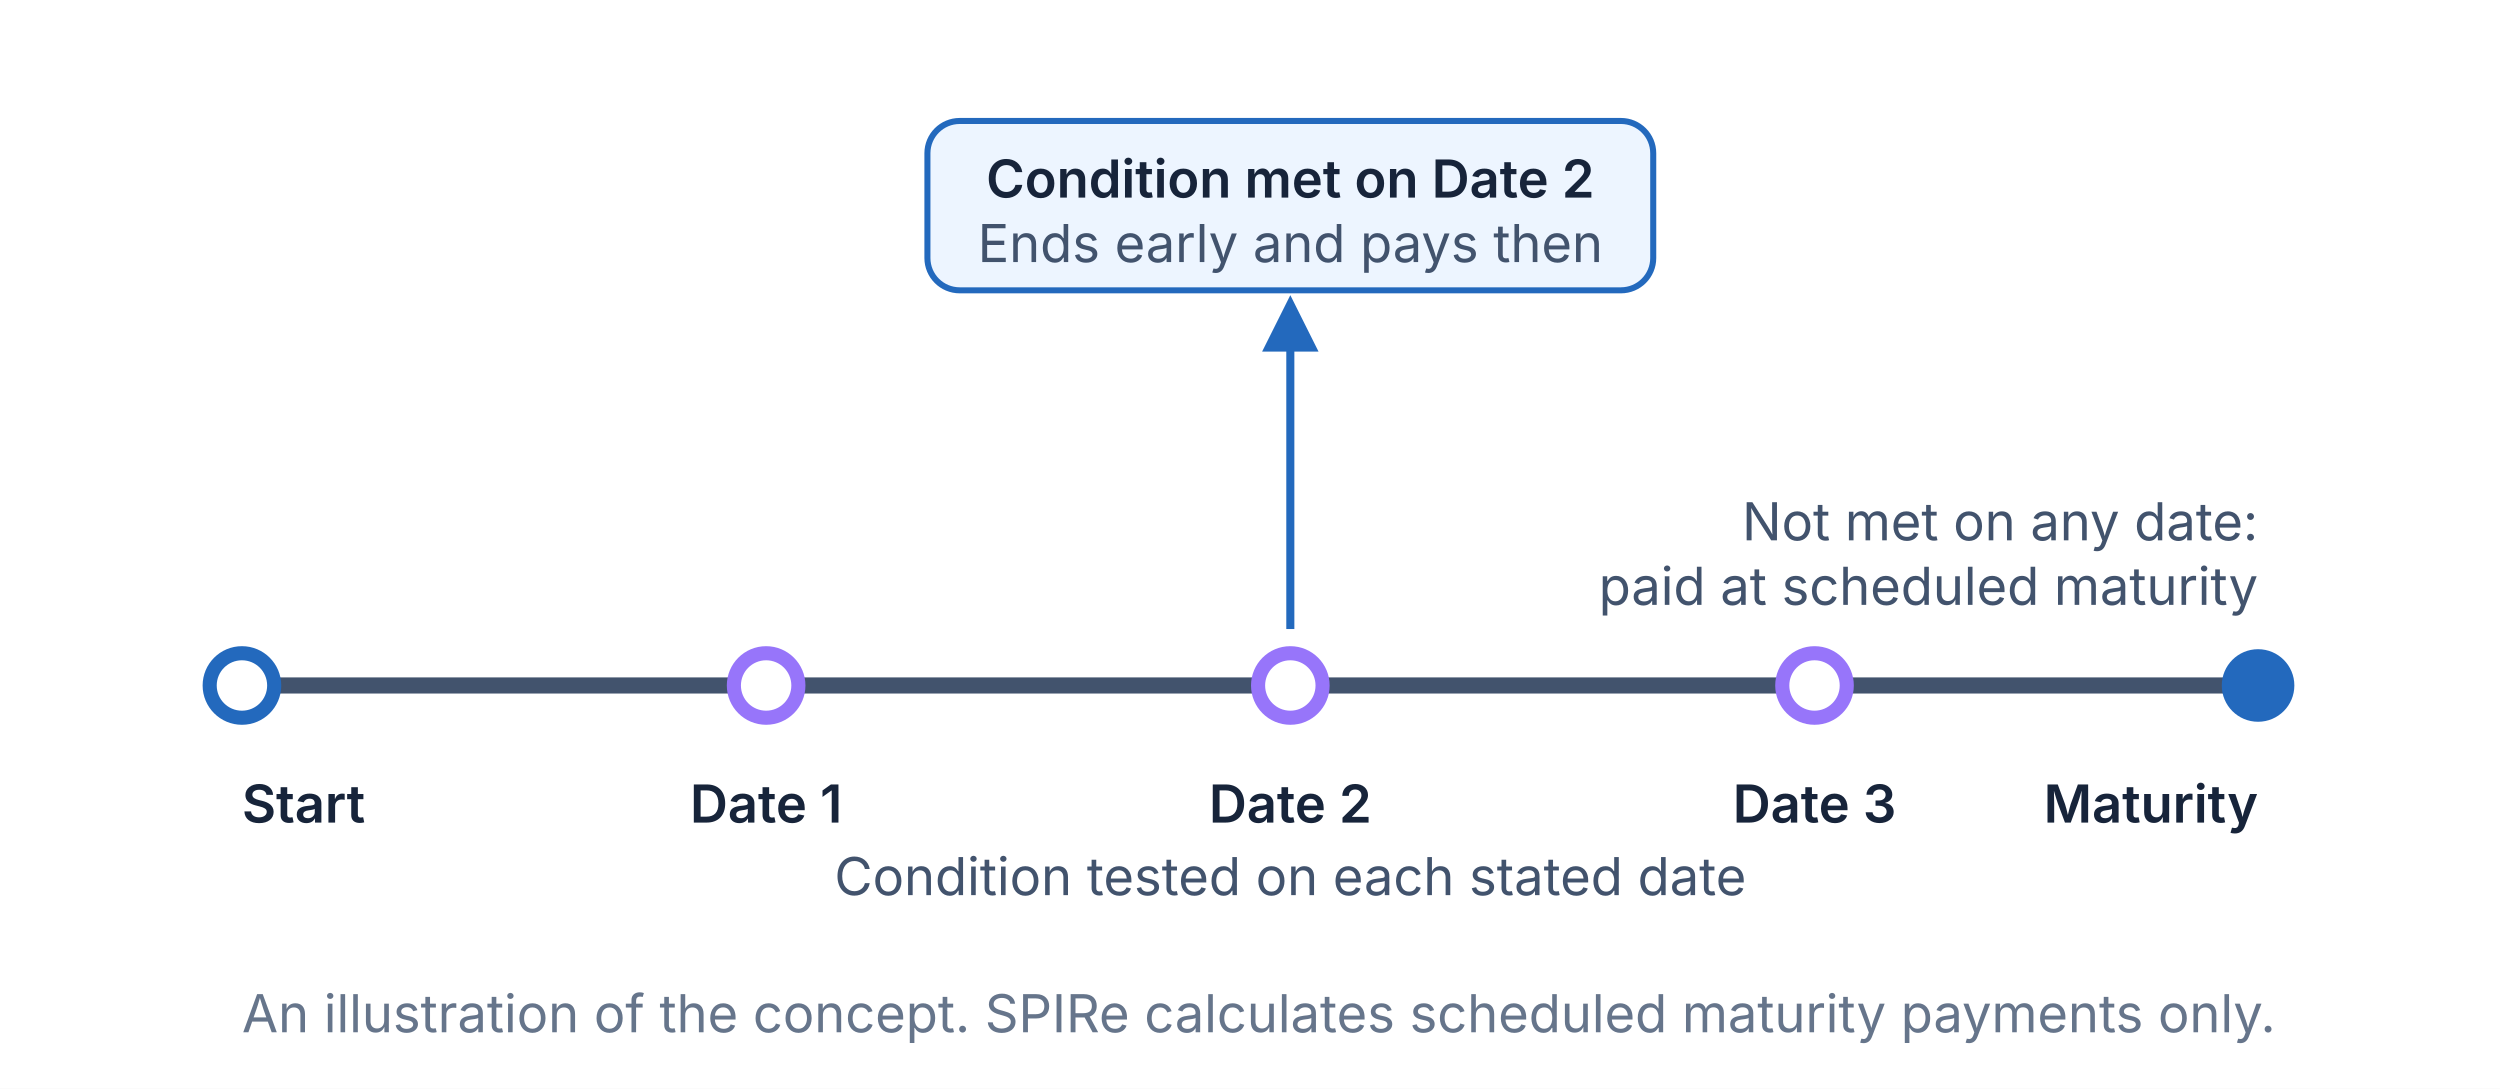
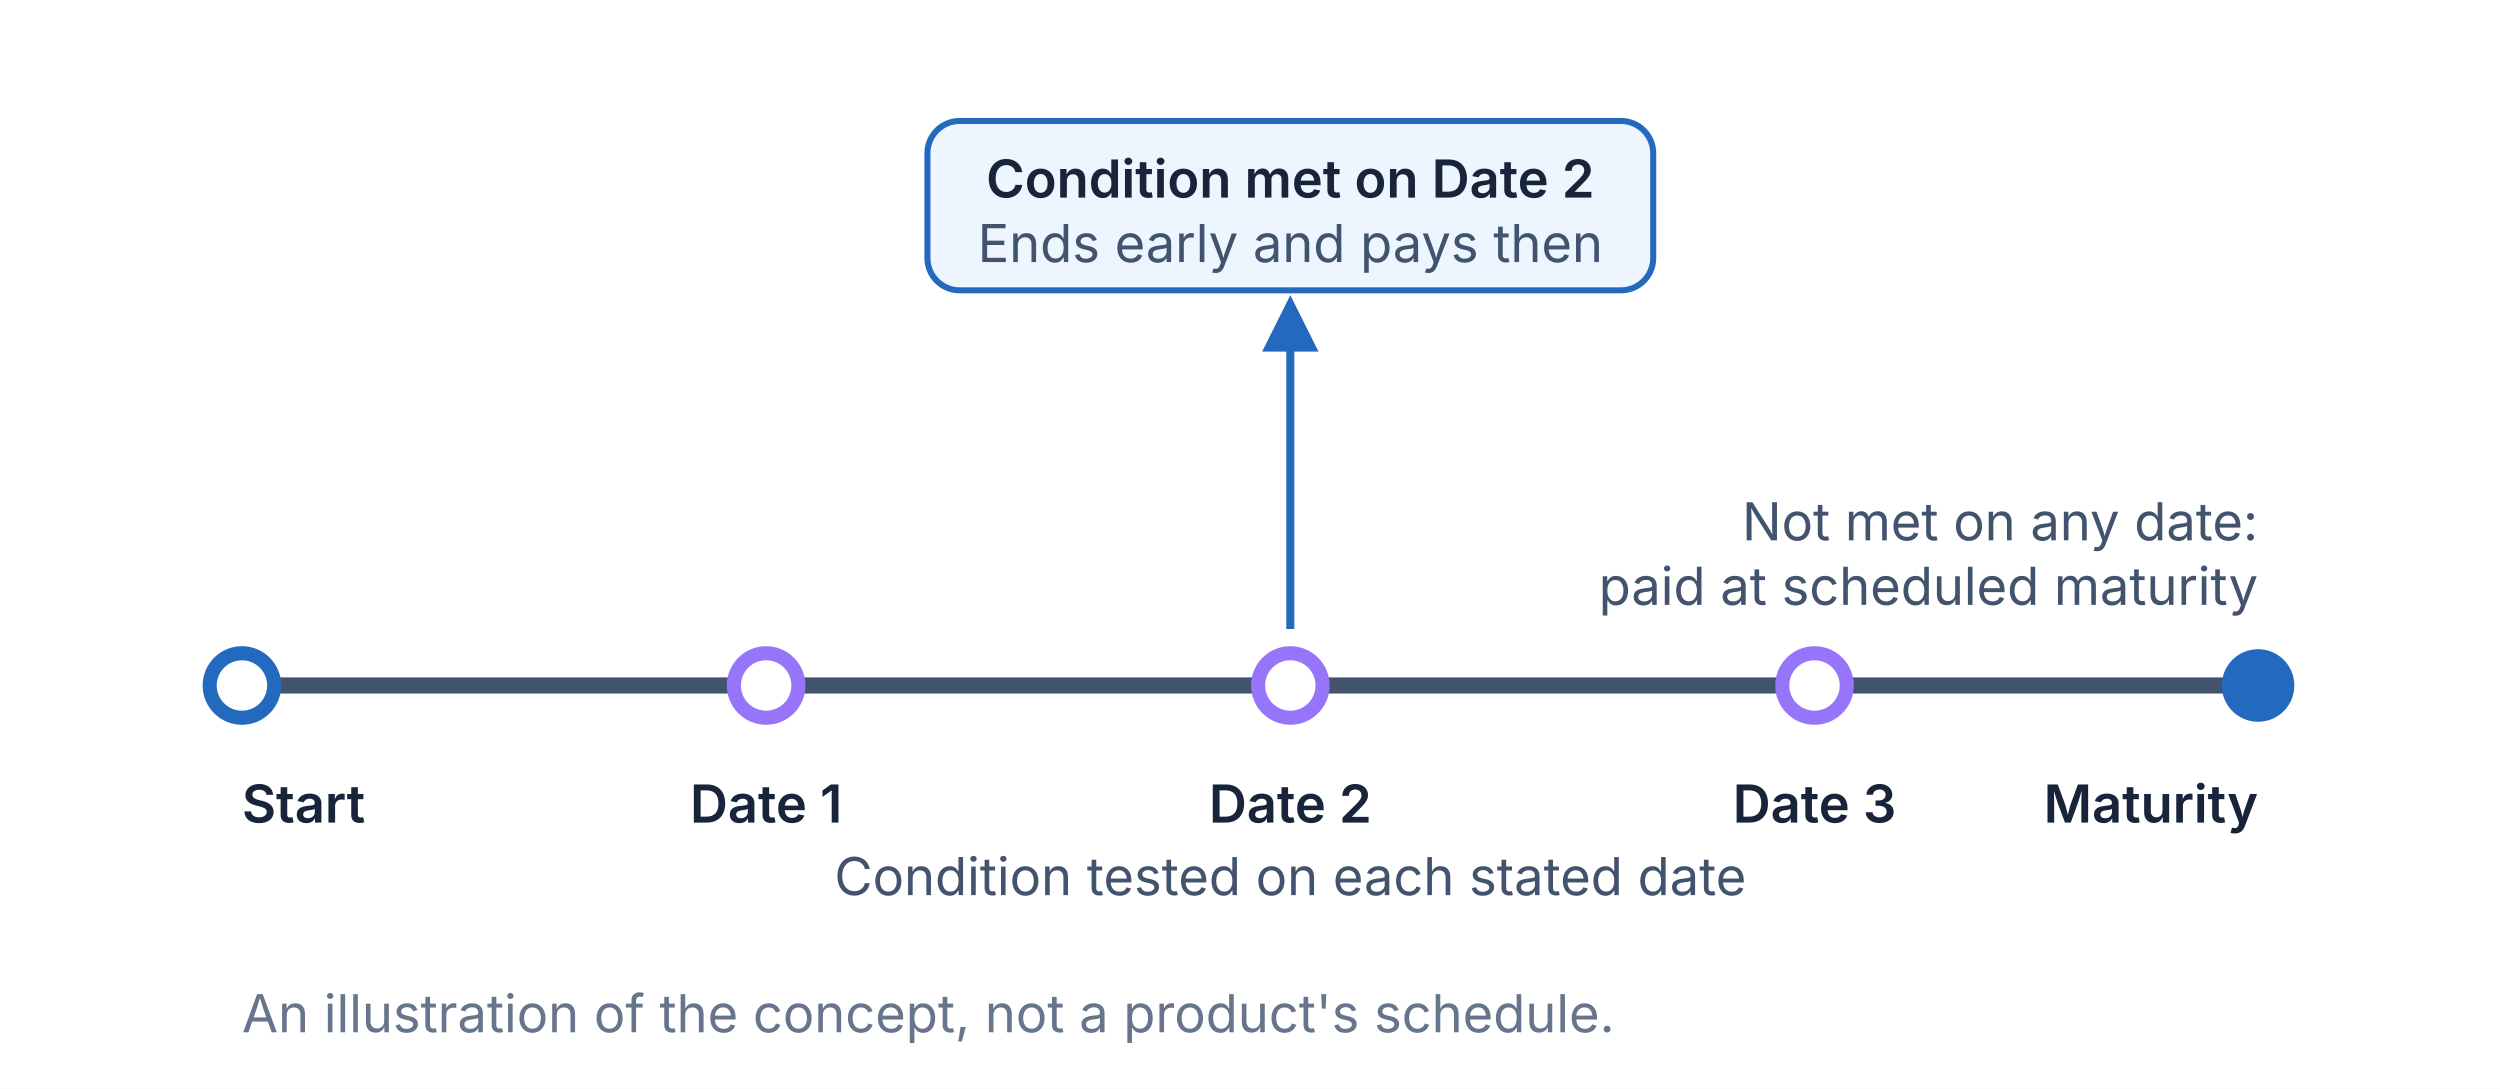
<svg xmlns="http://www.w3.org/2000/svg" viewBox="0 0 620 270" width="620" height="270" role="img" aria-label="Timeline of a note that can redeem early: if the stated condition is met on an observation date the note ends and pays then; otherwise it continues to scheduled maturity" font-family="Inter, ui-sans-serif, system-ui, -apple-system, 'Segoe UI', sans-serif" font-size="13" fill="#17243a">
  <rect width="620" height="270" fill="#ffffff" />
  <defs>
    <marker id="arrow" viewBox="0 0 10 10" refX="8" refY="5" markerWidth="7" markerHeight="7" orient="auto-start-reverse">
      <path d="M0 0 L10 5 L0 10 z" fill="#2369bd" />
    </marker>
  </defs>
  <line x1="60" y1="170" x2="560" y2="170" stroke="#42536d" stroke-width="4" stroke-linecap="round" />
  <circle cx="60" cy="170" r="8" fill="#ffffff" stroke="#2369bd" stroke-width="3.5" />
  <text x="60" y="204" font-weight="600">Start</text>
  <g fill="#ffffff" stroke="#9775fa" stroke-width="3.5">
    <circle cx="190" cy="170" r="8" />
    <circle cx="320" cy="170" r="8" />
    <circle cx="450" cy="170" r="8" />
  </g>
  <text x="190" y="204" text-anchor="middle" font-weight="600">Date 1</text>
  <text x="320" y="204" text-anchor="middle" font-weight="600">Date 2</text>
  <text x="450" y="204" text-anchor="middle" font-weight="600">Date 3</text>
  <text x="320" y="222" text-anchor="middle" fill="#42536d">Condition tested on each stated date</text>
  <circle cx="560" cy="170" r="9" fill="#2369bd" />
  <text x="560" y="204" text-anchor="end" font-weight="600">Maturity</text>
  <text x="560" y="134" text-anchor="end" fill="#42536d">Not met on any date:</text>
  <text x="560" y="150" text-anchor="end" fill="#42536d">paid at scheduled maturity</text>
  <line x1="320" y1="156" x2="320" y2="76" stroke="#2369bd" stroke-width="2" marker-end="url(#arrow)" />
  <rect x="230" y="30" width="180" height="42" rx="8" fill="#edf5ff" stroke="#2369bd" stroke-width="1.5" />
  <text x="320" y="49" text-anchor="middle" font-weight="600">Condition met on Date 2</text>
  <text x="320" y="65" text-anchor="middle" fill="#42536d">Ends early and pays then</text>
-   <text x="60" y="256" fill="#66758b">An illustration of the concept. SPIRe calculates scheduled maturity payments only.</text>
+   <text x="60" y="256" fill="#66758b">An illustration of the concept, not a product's schedule.</text>
</svg>
